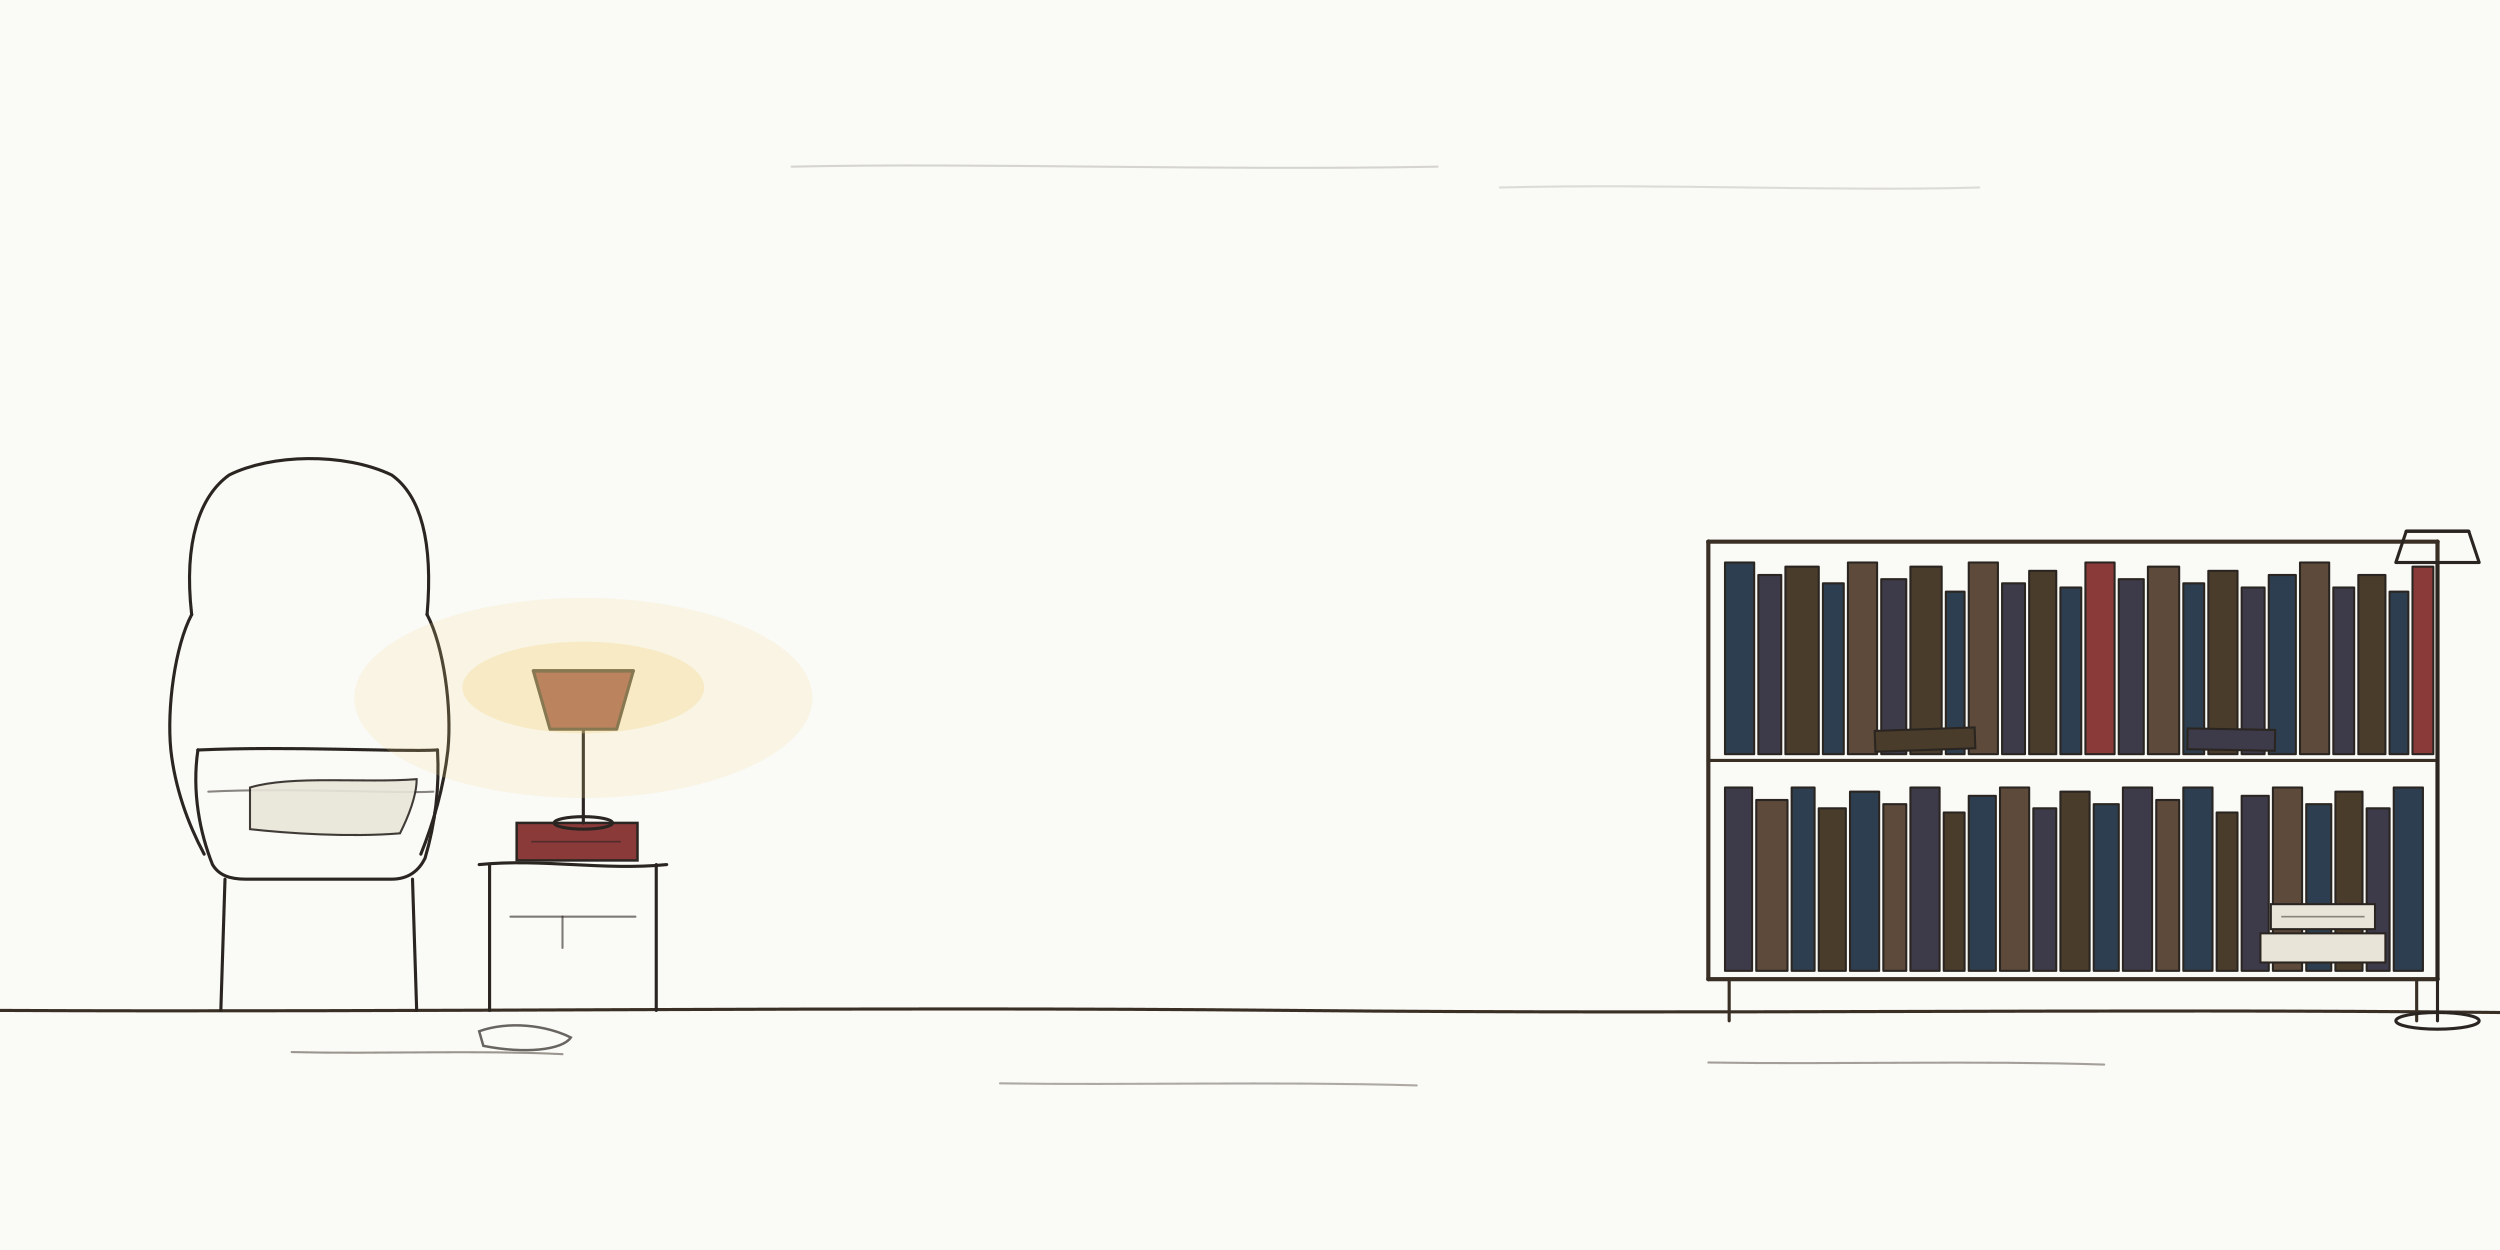
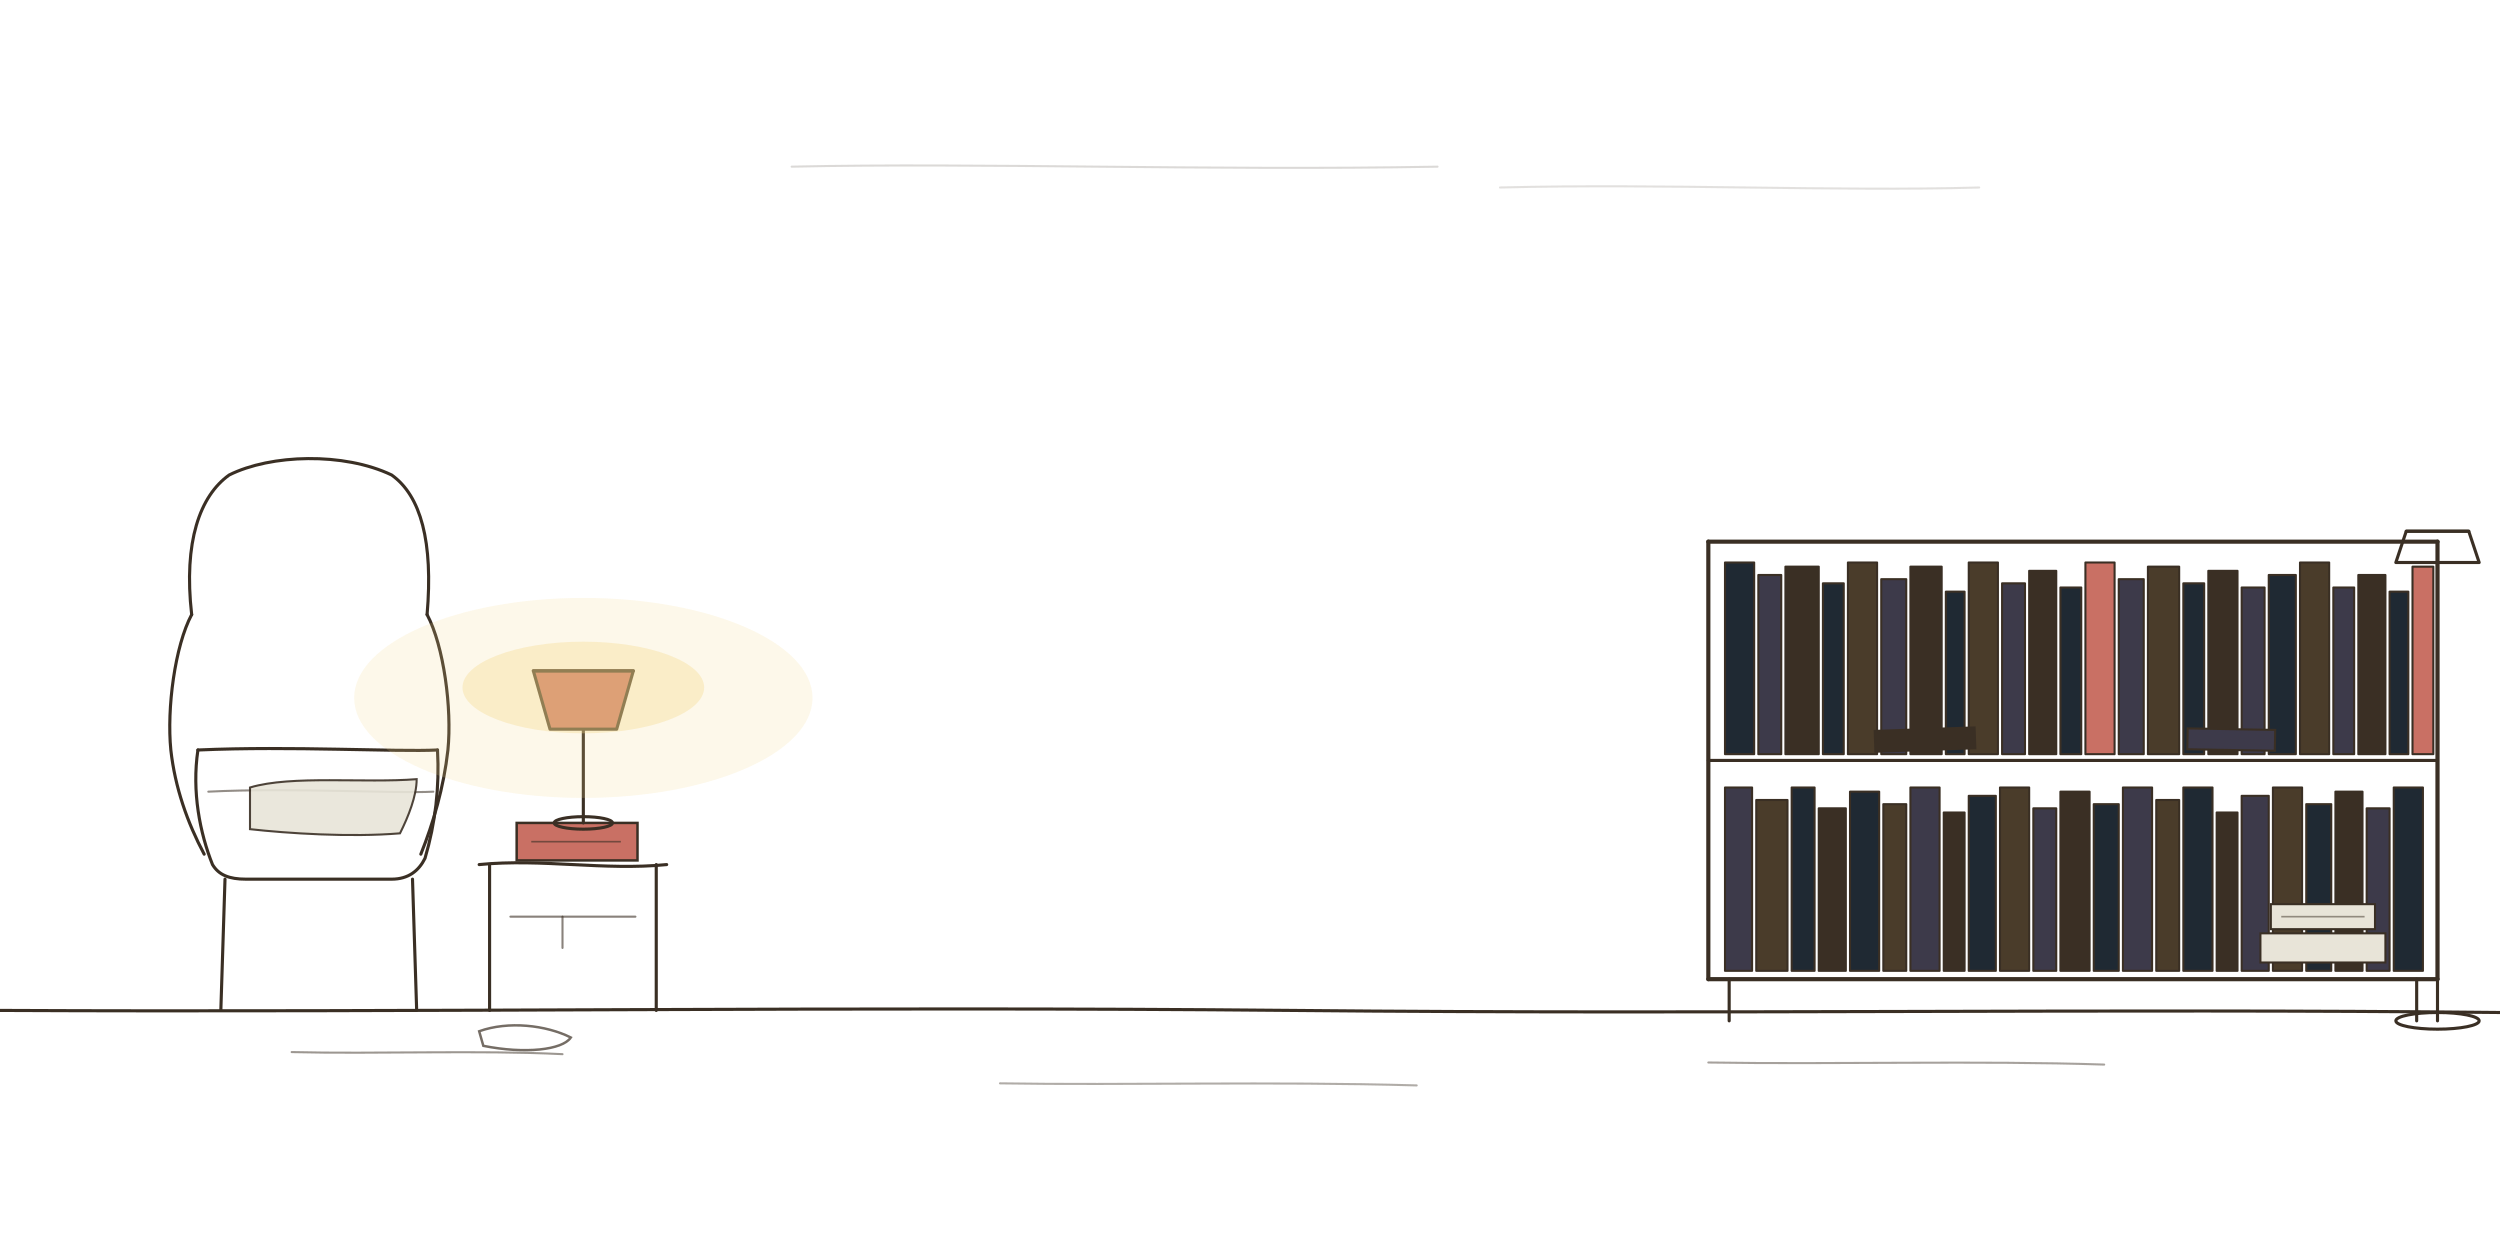
<svg xmlns="http://www.w3.org/2000/svg" viewBox="0 0 1200 600" preserveAspectRatio="xMidYMid slice" role="img" aria-label="A reading nook: armchair, side table with a lamp, and a low bookshelf.">
-   <rect width="1200" height="600" fill="#fafaf7" />
  <path d="M 0,485 C 200,486 410,483 620,485 C 830,487 1010,484 1200,486" fill="none" stroke="#3a2f24" stroke-width="1.5" stroke-linecap="round" />
  <path d="M 140,505 C 180,506 230,504 270,506" fill="none" stroke="#3a2f24" stroke-width="1" stroke-linecap="round" opacity="0.5" />
  <path d="M 480,520 C 540,521 610,519 680,521" fill="none" stroke="#3a2f24" stroke-width="1" stroke-linecap="round" opacity="0.4" />
  <path d="M 820,510 C 880,511 950,509 1010,511" fill="none" stroke="#3a2f24" stroke-width="1" stroke-linecap="round" opacity="0.45" />
-   <path d="M 380,80 C 470,78 580,82 690,80" fill="none" stroke="#2a2520" stroke-width="1" stroke-linecap="round" opacity="0.18" />
-   <path d="M 720,90 C 800,88 880,92 950,90" fill="none" stroke="#2a2520" stroke-width="1" stroke-linecap="round" opacity="0.15" />
-   <path d="M 92,295 C 88,260 96,238 110,228 C 130,218 165,217 188,228 C 202,238 208,260 205,295" fill="none" stroke="#2a2520" stroke-width="1.5" stroke-linecap="round" />
-   <path d="M 95,360 C 140,358 190,361 210,360" fill="none" stroke="#2a2520" stroke-width="1.5" stroke-linecap="round" />
-   <path d="M 95,360 C 92,380 96,400 102,415 C 105,420 110,422 118,422 L 188,422 C 196,422 201,418 204,412 C 209,395 211,378 210,360" fill="none" stroke="#2a2520" stroke-width="1.5" stroke-linecap="round" />
-   <path d="M 92,295 C 84,310 80,340 82,360 C 84,378 90,395 98,410" fill="none" stroke="#2a2520" stroke-width="1.5" stroke-linecap="round" />
-   <path d="M 205,295 C 213,310 217,340 215,360 C 213,378 208,395 202,410" fill="none" stroke="#2a2520" stroke-width="1.5" stroke-linecap="round" />
-   <path d="M 108,422 L 106,485" fill="none" stroke="#2a2520" stroke-width="1.5" stroke-linecap="round" />
-   <path d="M 198,422 L 200,485" fill="none" stroke="#2a2520" stroke-width="1.5" stroke-linecap="round" />
-   <path d="M 100,380 C 140,378 190,381 208,380" fill="none" stroke="#2a2520" stroke-width="1" stroke-linecap="round" opacity="0.55" />
-   <path d="M 235,415 L 235,485" fill="none" stroke="#2a2520" stroke-width="1.5" stroke-linecap="round" />
-   <path d="M 315,415 L 315,485" fill="none" stroke="#2a2520" stroke-width="1.5" stroke-linecap="round" />
-   <path d="M 230,415 C 260,412 290,418 320,415" fill="none" stroke="#2a2520" stroke-width="1.5" stroke-linecap="round" />
-   <path d="M 245,440 L 305,440" fill="none" stroke="#2a2520" stroke-width="1" stroke-linecap="round" opacity="0.6" />
-   <path d="M 270,440 L 270,455" fill="none" stroke="#2a2520" stroke-width="1" stroke-linecap="round" opacity="0.6" />
-   <rect x="248" y="395" width="58" height="18" fill="#8b3a3a" stroke="#2a2520" stroke-width="1.2" />
-   <line x1="255" y1="404" x2="298" y2="404" stroke="#2a2520" stroke-width="0.8" opacity="0.6" />
-   <ellipse cx="280" cy="395" rx="14" ry="3" fill="none" stroke="#2a2520" stroke-width="1.5" />
-   <line x1="280" y1="395" x2="280" y2="350" stroke="#2a2520" stroke-width="1.5" stroke-linecap="round" />
-   <path d="M 264,350 L 296,350 L 304,322 L 256,322 Z" fill="#8b3a3a" stroke="#2a2520" stroke-width="1.5" stroke-linejoin="round" />
-   <line x1="256" y1="322" x2="304" y2="322" stroke="#2a2520" stroke-width="1.5" stroke-linecap="round" />
+   <path d="M 380,80 C 470,78 580,82 690,80" fill="none" stroke="#3a2f24" stroke-width="1" stroke-linecap="round" opacity="0.18" />
+   <path d="M 720,90 C 800,88 880,92 950,90" fill="none" stroke="#3a2f24" stroke-width="1" stroke-linecap="round" opacity="0.15" />
+   <path d="M 92,295 C 88,260 96,238 110,228 C 130,218 165,217 188,228 C 202,238 208,260 205,295" fill="none" stroke="#3a2f24" stroke-width="1.5" stroke-linecap="round" />
+   <path d="M 95,360 C 140,358 190,361 210,360" fill="none" stroke="#3a2f24" stroke-width="1.5" stroke-linecap="round" />
+   <path d="M 95,360 C 92,380 96,400 102,415 C 105,420 110,422 118,422 L 188,422 C 196,422 201,418 204,412 C 209,395 211,378 210,360" fill="none" stroke="#3a2f24" stroke-width="1.5" stroke-linecap="round" />
+   <path d="M 92,295 C 84,310 80,340 82,360 C 84,378 90,395 98,410" fill="none" stroke="#3a2f24" stroke-width="1.5" stroke-linecap="round" />
+   <path d="M 205,295 C 213,310 217,340 215,360 C 213,378 208,395 202,410" fill="none" stroke="#3a2f24" stroke-width="1.5" stroke-linecap="round" />
+   <path d="M 108,422 L 106,485" fill="none" stroke="#3a2f24" stroke-width="1.5" stroke-linecap="round" />
+   <path d="M 198,422 L 200,485" fill="none" stroke="#3a2f24" stroke-width="1.5" stroke-linecap="round" />
+   <path d="M 100,380 C 140,378 190,381 208,380" fill="none" stroke="#3a2f24" stroke-width="1" stroke-linecap="round" opacity="0.55" />
+   <path d="M 235,415 L 235,485" fill="none" stroke="#3a2f24" stroke-width="1.5" stroke-linecap="round" />
+   <path d="M 315,415 L 315,485" fill="none" stroke="#3a2f24" stroke-width="1.5" stroke-linecap="round" />
+   <path d="M 230,415 C 260,412 290,418 320,415" fill="none" stroke="#3a2f24" stroke-width="1.5" stroke-linecap="round" />
+   <path d="M 245,440 L 305,440" fill="none" stroke="#3a2f24" stroke-width="1" stroke-linecap="round" opacity="0.6" />
+   <path d="M 270,440 L 270,455" fill="none" stroke="#3a2f24" stroke-width="1" stroke-linecap="round" opacity="0.6" />
+   <rect x="248" y="395" width="58" height="18" fill="#c97064" stroke="#3a2f24" stroke-width="1.2" />
+   <line x1="255" y1="404" x2="298" y2="404" stroke="#3a2f24" stroke-width="0.8" opacity="0.6" />
+   <ellipse cx="280" cy="395" rx="14" ry="3" fill="none" stroke="#3a2f24" stroke-width="1.5" />
+   <line x1="280" y1="395" x2="280" y2="350" stroke="#3a2f24" stroke-width="1.5" stroke-linecap="round" />
+   <path d="M 264,350 L 296,350 L 304,322 L 256,322 Z" fill="#c97064" stroke="#3a2f24" stroke-width="1.5" stroke-linejoin="round" />
+   <line x1="256" y1="322" x2="304" y2="322" stroke="#3a2f24" stroke-width="1.5" stroke-linecap="round" />
  <g class="lamp-glow">
    <ellipse cx="280" cy="330" rx="58" ry="22" fill="#f4d889" opacity="0.35" />
    <ellipse cx="280" cy="335" rx="110" ry="48" fill="#f4d889" opacity="0.18" />
  </g>
-   <path d="M 120,378 C 140,372 175,376 200,374 C 200,382 196,392 192,400 C 168,402 138,400 120,398 Z" fill="#e8e4d8" stroke="#2a2520" stroke-width="1" opacity="0.9" />
+   <path d="M 120,378 C 140,372 175,376 200,374 C 200,382 196,392 192,400 C 168,402 138,400 120,398 Z" fill="#e8e4d8" stroke="#3a2f24" stroke-width="1" opacity="0.9" />
  <path d="M 820,260 L 1170,260" fill="none" stroke="#3a2f24" stroke-width="2" stroke-linecap="round" />
  <path d="M 820,470 L 1170,470" fill="none" stroke="#3a2f24" stroke-width="2" stroke-linecap="round" />
  <path d="M 820,365 L 1170,365" fill="none" stroke="#3a2f24" stroke-width="1.5" stroke-linecap="round" />
  <path d="M 820,260 L 820,470" fill="none" stroke="#3a2f24" stroke-width="2" stroke-linecap="round" />
  <path d="M 1170,260 L 1170,470" fill="none" stroke="#3a2f24" stroke-width="2" stroke-linecap="round" />
  <path d="M 830,470 L 830,490" fill="none" stroke="#3a2f24" stroke-width="1.5" stroke-linecap="round" />
  <path d="M 1160,470 L 1160,490" fill="none" stroke="#3a2f24" stroke-width="1.5" stroke-linecap="round" />
-   <g stroke="#2a2520" stroke-width="1" stroke-linejoin="round">
-     <rect x="828" y="270" width="14" height="92" fill="#2c3e50" />
+   <g stroke="#3a2f24" stroke-width="1" stroke-linejoin="round">
+     <rect x="828" y="270" width="14" height="92" fill="#1f2933" />
    <rect x="844" y="276" width="11" height="86" fill="#3d3a4a" />
-     <rect x="857" y="272" width="16" height="90" fill="#4a3c2a" />
-     <rect x="875" y="280" width="10" height="82" fill="#2c3e50" />
-     <rect x="887" y="270" width="14" height="92" fill="#5d4a3a" />
+     <rect x="857" y="272" width="16" height="90" fill="#3a2f24" />
+     <rect x="875" y="280" width="10" height="82" fill="#1f2933" />
+     <rect x="887" y="270" width="14" height="92" fill="#4a3c2a" />
    <rect x="903" y="278" width="12" height="84" fill="#3d3a4a" />
-     <rect x="917" y="272" width="15" height="90" fill="#4a3c2a" />
-     <rect x="934" y="284" width="9" height="78" fill="#2c3e50" />
-     <rect x="945" y="270" width="14" height="92" fill="#5d4a3a" />
+     <rect x="917" y="272" width="15" height="90" fill="#3a2f24" />
+     <rect x="934" y="284" width="9" height="78" fill="#1f2933" />
+     <rect x="945" y="270" width="14" height="92" fill="#4a3c2a" />
    <rect x="961" y="280" width="11" height="82" fill="#3d3a4a" />
-     <rect x="974" y="274" width="13" height="88" fill="#4a3c2a" />
-     <rect x="989" y="282" width="10" height="80" fill="#2c3e50" />
-     <rect x="1001" y="270" width="14" height="92" fill="#8b3a3a" />
+     <rect x="974" y="274" width="13" height="88" fill="#3a2f24" />
+     <rect x="989" y="282" width="10" height="80" fill="#1f2933" />
+     <rect x="1001" y="270" width="14" height="92" fill="#c97064" />
    <rect x="1017" y="278" width="12" height="84" fill="#3d3a4a" />
-     <rect x="1031" y="272" width="15" height="90" fill="#5d4a3a" />
-     <rect x="1048" y="280" width="10" height="82" fill="#2c3e50" />
-     <rect x="1060" y="274" width="14" height="88" fill="#4a3c2a" />
+     <rect x="1031" y="272" width="15" height="90" fill="#4a3c2a" />
+     <rect x="1048" y="280" width="10" height="82" fill="#1f2933" />
+     <rect x="1060" y="274" width="14" height="88" fill="#3a2f24" />
    <rect x="1076" y="282" width="11" height="80" fill="#3d3a4a" />
-     <rect x="1089" y="276" width="13" height="86" fill="#2c3e50" />
-     <rect x="1104" y="270" width="14" height="92" fill="#5d4a3a" />
+     <rect x="1089" y="276" width="13" height="86" fill="#1f2933" />
+     <rect x="1104" y="270" width="14" height="92" fill="#4a3c2a" />
    <rect x="1120" y="282" width="10" height="80" fill="#3d3a4a" />
-     <rect x="1132" y="276" width="13" height="86" fill="#4a3c2a" />
-     <rect x="1147" y="284" width="9" height="78" fill="#2c3e50" />
-     <rect x="1158" y="272" width="10" height="90" fill="#8b3a3a" />
+     <rect x="1132" y="276" width="13" height="86" fill="#3a2f24" />
+     <rect x="1147" y="284" width="9" height="78" fill="#1f2933" />
+     <rect x="1158" y="272" width="10" height="90" fill="#c97064" />
  </g>
-   <rect x="900" y="350" width="48" height="10" fill="#4a3c2a" stroke="#2a2520" stroke-width="1" transform="rotate(-2 924 355)" />
-   <rect x="1050" y="350" width="42" height="10" fill="#3d3a4a" stroke="#2a2520" stroke-width="1" transform="rotate(1 1071 355)" />
-   <g stroke="#2a2520" stroke-width="1" stroke-linejoin="round">
+   <rect x="900" y="350" width="48" height="10" fill="#3a2f24" stroke="#3a2f24" stroke-width="1" transform="rotate(-2 924 355)" />
+   <rect x="1050" y="350" width="42" height="10" fill="#3d3a4a" stroke="#3a2f24" stroke-width="1" transform="rotate(1 1071 355)" />
+   <g stroke="#3a2f24" stroke-width="1" stroke-linejoin="round">
    <rect x="828" y="378" width="13" height="88" fill="#3d3a4a" />
-     <rect x="843" y="384" width="15" height="82" fill="#5d4a3a" />
-     <rect x="860" y="378" width="11" height="88" fill="#2c3e50" />
-     <rect x="873" y="388" width="13" height="78" fill="#4a3c2a" />
-     <rect x="888" y="380" width="14" height="86" fill="#2c3e50" />
-     <rect x="904" y="386" width="11" height="80" fill="#5d4a3a" />
+     <rect x="843" y="384" width="15" height="82" fill="#4a3c2a" />
+     <rect x="860" y="378" width="11" height="88" fill="#1f2933" />
+     <rect x="873" y="388" width="13" height="78" fill="#3a2f24" />
+     <rect x="888" y="380" width="14" height="86" fill="#1f2933" />
+     <rect x="904" y="386" width="11" height="80" fill="#4a3c2a" />
    <rect x="917" y="378" width="14" height="88" fill="#3d3a4a" />
-     <rect x="933" y="390" width="10" height="76" fill="#4a3c2a" />
-     <rect x="945" y="382" width="13" height="84" fill="#2c3e50" />
-     <rect x="960" y="378" width="14" height="88" fill="#5d4a3a" />
+     <rect x="933" y="390" width="10" height="76" fill="#3a2f24" />
+     <rect x="945" y="382" width="13" height="84" fill="#1f2933" />
+     <rect x="960" y="378" width="14" height="88" fill="#4a3c2a" />
    <rect x="976" y="388" width="11" height="78" fill="#3d3a4a" />
-     <rect x="989" y="380" width="14" height="86" fill="#4a3c2a" />
-     <rect x="1005" y="386" width="12" height="80" fill="#2c3e50" />
+     <rect x="989" y="380" width="14" height="86" fill="#3a2f24" />
+     <rect x="1005" y="386" width="12" height="80" fill="#1f2933" />
    <rect x="1019" y="378" width="14" height="88" fill="#3d3a4a" />
-     <rect x="1035" y="384" width="11" height="82" fill="#5d4a3a" />
-     <rect x="1048" y="378" width="14" height="88" fill="#2c3e50" />
-     <rect x="1064" y="390" width="10" height="76" fill="#4a3c2a" />
+     <rect x="1035" y="384" width="11" height="82" fill="#4a3c2a" />
+     <rect x="1048" y="378" width="14" height="88" fill="#1f2933" />
+     <rect x="1064" y="390" width="10" height="76" fill="#3a2f24" />
    <rect x="1076" y="382" width="13" height="84" fill="#3d3a4a" />
-     <rect x="1091" y="378" width="14" height="88" fill="#5d4a3a" />
-     <rect x="1107" y="386" width="12" height="80" fill="#2c3e50" />
-     <rect x="1121" y="380" width="13" height="86" fill="#4a3c2a" />
+     <rect x="1091" y="378" width="14" height="88" fill="#4a3c2a" />
+     <rect x="1107" y="386" width="12" height="80" fill="#1f2933" />
+     <rect x="1121" y="380" width="13" height="86" fill="#3a2f24" />
    <rect x="1136" y="388" width="11" height="78" fill="#3d3a4a" />
-     <rect x="1149" y="378" width="14" height="88" fill="#2c3e50" />
+     <rect x="1149" y="378" width="14" height="88" fill="#1f2933" />
  </g>
-   <rect x="1085" y="448" width="60" height="14" fill="#e8e4d8" stroke="#2a2520" stroke-width="1" />
-   <rect x="1090" y="434" width="50" height="12" fill="#e8e4d8" stroke="#2a2520" stroke-width="1" />
-   <line x1="1095" y1="440" x2="1135" y2="440" stroke="#2a2520" stroke-width="0.8" opacity="0.5" />
-   <line x1="1170" y1="490" x2="1170" y2="270" stroke="#2a2520" stroke-width="1.5" stroke-linecap="round" />
-   <ellipse cx="1170" cy="490" rx="20" ry="4" fill="none" stroke="#2a2520" stroke-width="1.5" />
-   <path d="M 1150,270 L 1190,270 L 1185,255 L 1155,255 Z" fill="none" stroke="#2a2520" stroke-width="1.5" stroke-linejoin="round" />
-   <line x1="1155" y1="255" x2="1185" y2="255" stroke="#2a2520" stroke-width="1.5" stroke-linecap="round" />
-   <path d="M 230,495 C 244,490 262,492 274,498 C 270,504 252,506 232,502 Z" fill="none" stroke="#2a2520" stroke-width="1.2" stroke-linecap="round" opacity="0.7" />
+   <rect x="1085" y="448" width="60" height="14" fill="#e8e4d8" stroke="#3a2f24" stroke-width="1" />
+   <rect x="1090" y="434" width="50" height="12" fill="#e8e4d8" stroke="#3a2f24" stroke-width="1" />
+   <line x1="1095" y1="440" x2="1135" y2="440" stroke="#3a2f24" stroke-width="0.8" opacity="0.5" />
+   <line x1="1170" y1="490" x2="1170" y2="270" stroke="#3a2f24" stroke-width="1.5" stroke-linecap="round" />
+   <ellipse cx="1170" cy="490" rx="20" ry="4" fill="none" stroke="#3a2f24" stroke-width="1.5" />
+   <path d="M 1150,270 L 1190,270 L 1185,255 L 1155,255 Z" fill="none" stroke="#3a2f24" stroke-width="1.5" stroke-linejoin="round" />
+   <line x1="1155" y1="255" x2="1185" y2="255" stroke="#3a2f24" stroke-width="1.5" stroke-linecap="round" />
+   <path d="M 230,495 C 244,490 262,492 274,498 C 270,504 252,506 232,502 Z" fill="none" stroke="#3a2f24" stroke-width="1.2" stroke-linecap="round" opacity="0.7" />
</svg>
